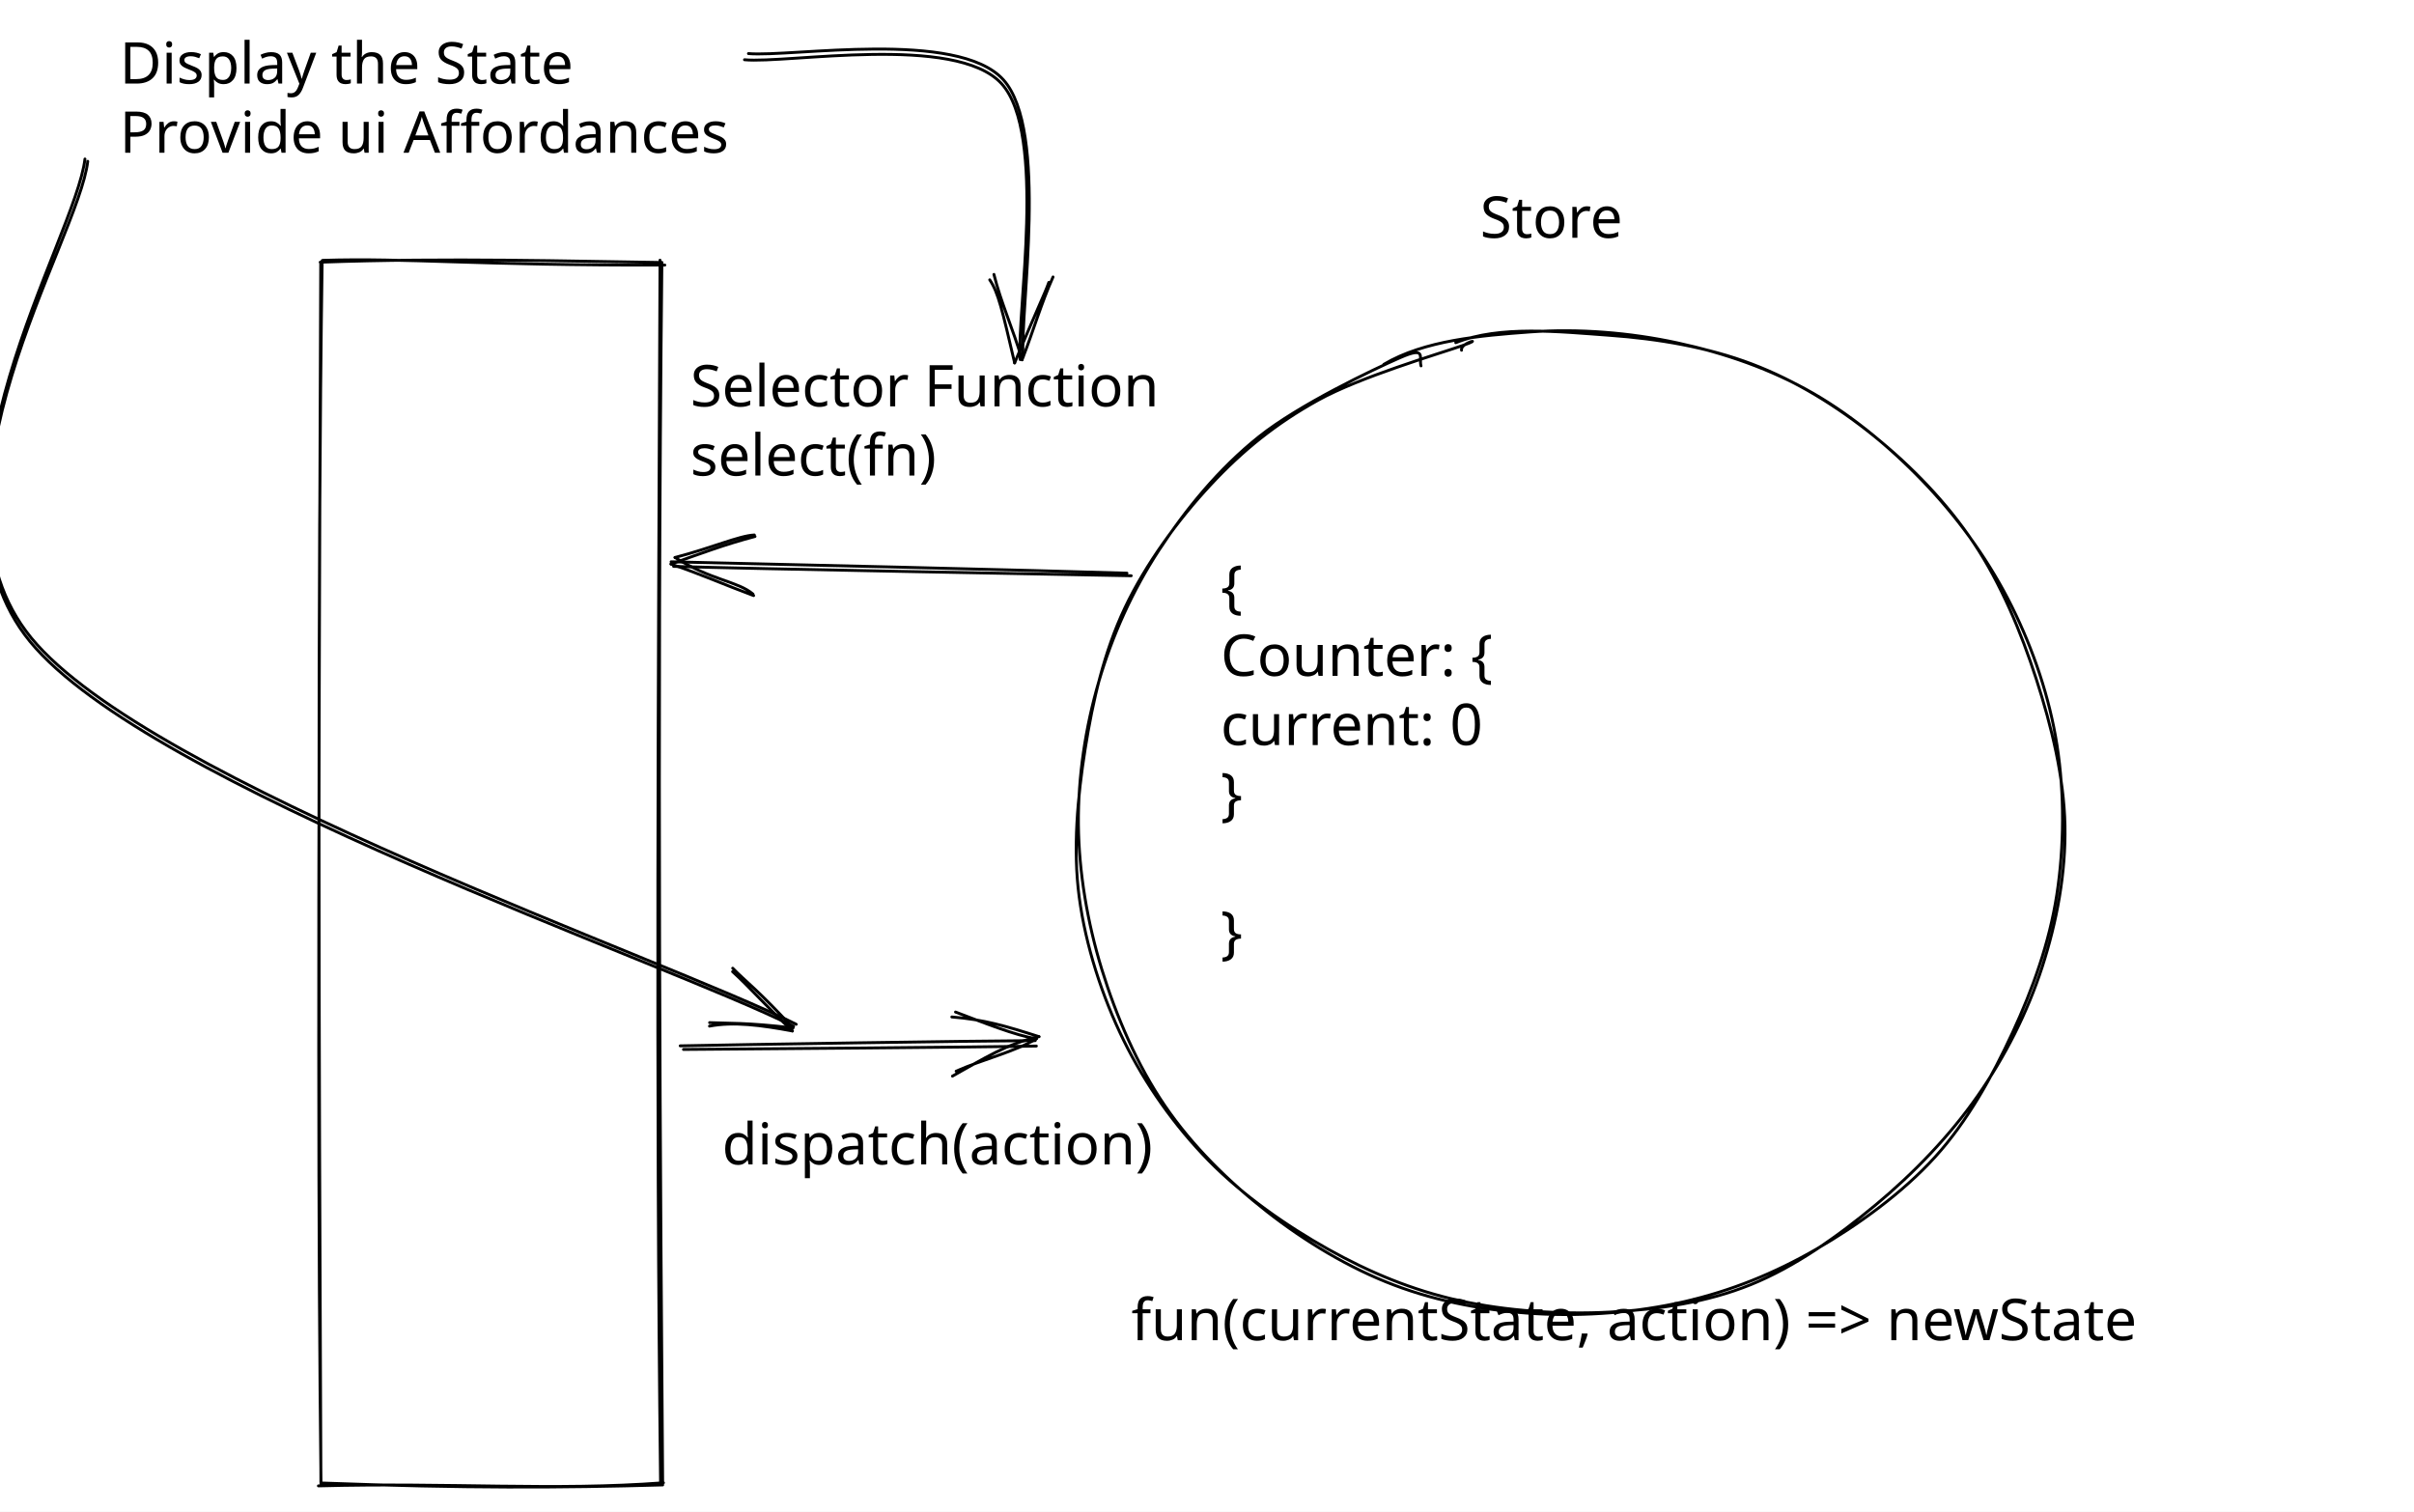
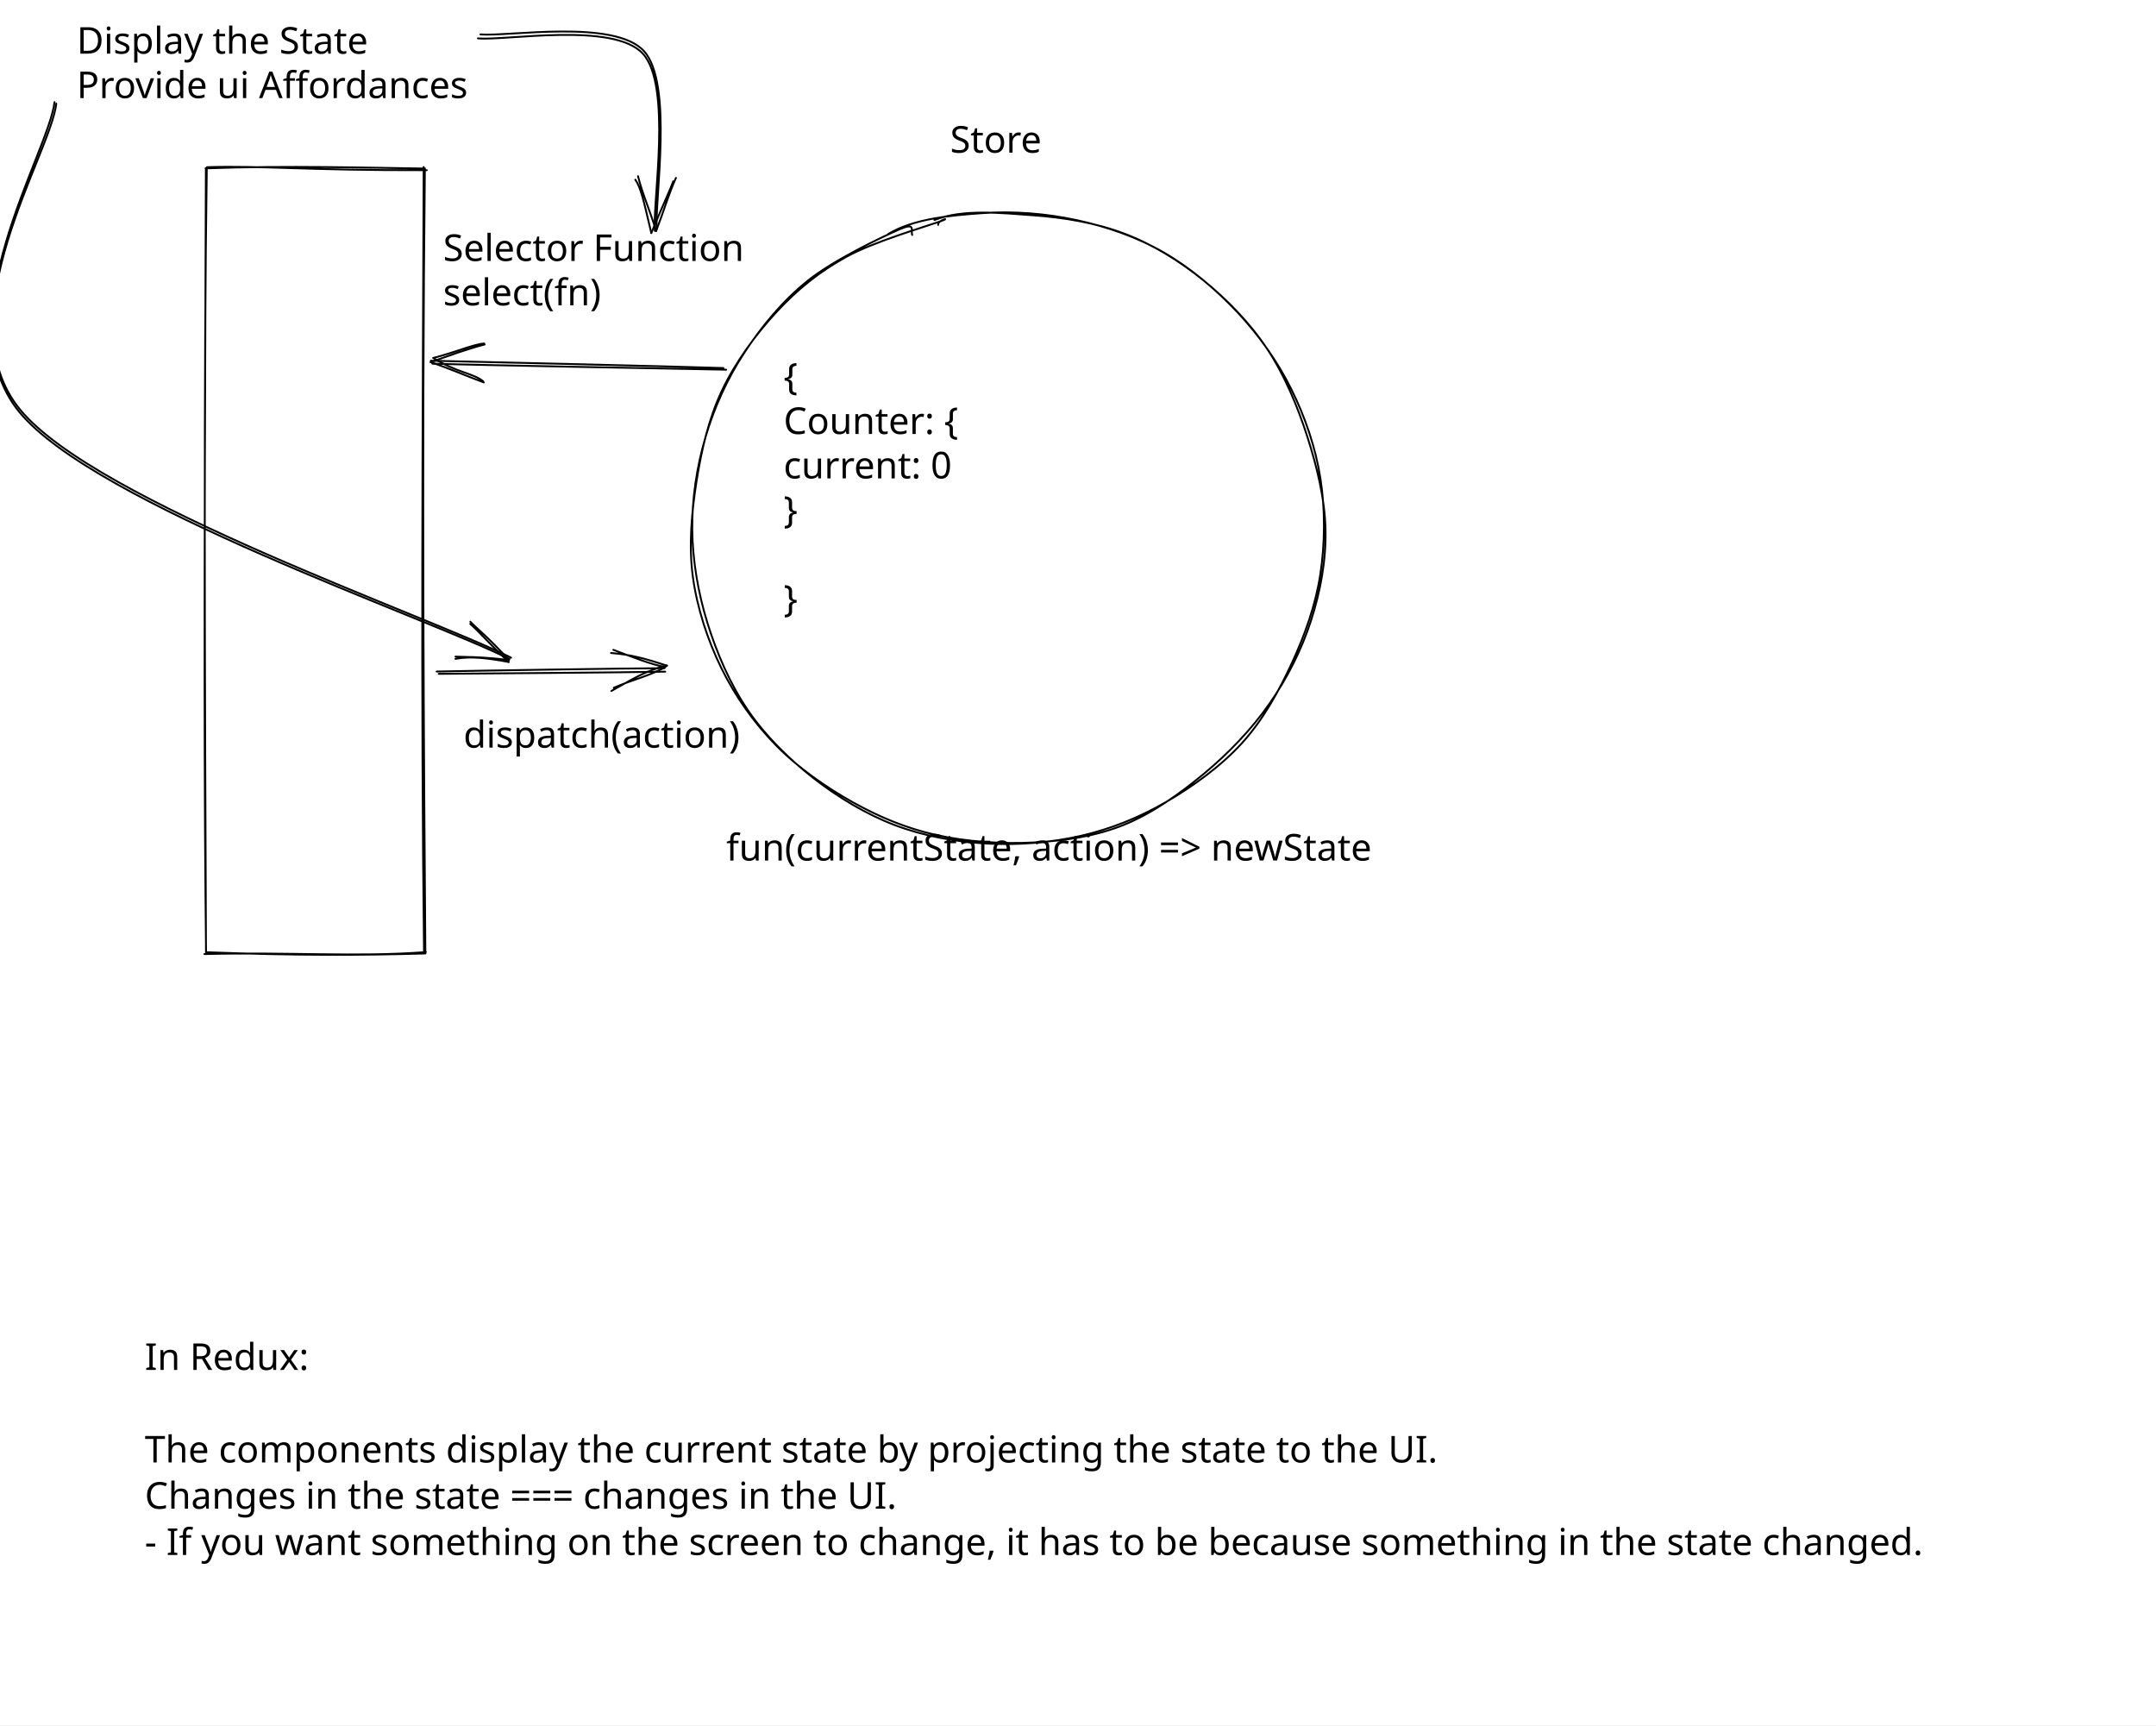
- <svg xmlns="http://www.w3.org/2000/svg" version="1.1" viewBox="0 0 837.5 524.5" width="837.5" height="524.5">
+ <svg xmlns="http://www.w3.org/2000/svg" version="1.1" viewBox="0 0 1165.25 932.25" width="1165.25" height="932.25">
  
-   eyJ2ZXJzaW9uIjoiMSIsImVuY29kaW5nIjoiYnN0cmluZyIsImNvbXByZXNzZWQiOnRydWUsImVuY29kZWQiOiJ4nN1aW2/aSFx1MDAxNH7vr0D0pStcdTAwMDU690ul7ipNm216oUlom2w3VeSaXHUwMDAxnFx1MDAxONu1h1xclf++Y0NcdTAwMThjXHUwMDAzXHUwMDAxXG5cdTAwMTFdq0qZM7fjme8758xcdTAwMTnfPqlUqvo6UtVcdTAwMTeVqrpyXHUwMDFk32vFzmV1K5VfqDjxwsBUoaychP3YzVp2tY6SXHUwMDE3z5/3nPhcXOnId1xcVb/wkr7jJ7rf8sK6XHUwMDFi9p57WvWSv9K/XHKnp15GYa+l47qdpKZanlx1MDAwZePBXFzKVz1cdTAwMTXoxIz+rylXKrfZ37x2vu9FicqaZ1x1MDAxNVY9jIrCRlx1MDAxOGSaXG6JpUCYg1FcdTAwMDMveW3m0qplattGX2VrUlFVXHUwMDFmXHUwMDFk78Gf7mFt+yqJXHUwMDBmPtNv1ztex07a9ny/qa/9wTI4brdcdTAwMWbnVEp0XHUwMDFjnqsjr6W7plx1MDAxZVx1MDAxNuSjfkloVsD2isN+p1x1MDAxYqgkXHUwMDE561x1MDAxM0aO6+nrVFx1MDAwNqz6TtDJxrCSK1Pigo/KaVx1MDAwZsRkYe6d0DdLbeZ+XG6yx87+w3HPO0aFoDVqo2MnSFwiJzZcdTAwMWJi211cdTAwMGXfXG5cdTAwMTO72l3ldbq6IExUtriccFwiMVwibFSRzlx1MDAxMu21sj3+Xlxcm65cdTAwMTNHwzWoJmkhp2Gq3JtcIkDyIMntX+Pw63YnXGIp/VxiXlx1MDAwM/g1TvaPdH801lx1MDAxOKKcOFx1MDAwZS+ro5q74S+rWj9qOVx1MDAwM6RAxlxiXHUwMDA2WFwiwZhdet9cdTAwMGLOTWXQ930rXHUwMDBi3XNcdTAwMGKuTHq3NVx1MDAxOdFaXelJcIZ4XHUwMDFhnFx1MDAxMVx1MDAxNJAyOj+aL6R+9Vx1MDAxMVxcalx1MDAxMVx1MDAxZDP08+2bfZ/vfth0NEtUQDNcXFx1MDAxZpopLYNcdTAwMTnRXCKWoURcdTAwMTQxXGIkWD2YZ8DNbDVnZFx1MDAwMbjZjVxyXHUwMDAz3fRuMsyAMemu0/P867G9yXBoNG1cdTAwMWFrrPJLmSgzZTpcdTAwMDZcdTAwMTRjjbd9r5NcdTAwMDK16qv2OIK1Z6z7qFqHuVx1MDAxN3fN5I5cdTAwMTku3mtcdTAwMTVfXCKMvY5cdTAwMTc4/ucxRZbiXHUwMDBlg9O4w1x0JVxmSMTmJk/w9+W7T9vRj8bBO7/JXHUwMDFh8kw4ornp5Fx1MDAxMXicPDhngFdNXHUwMDFlXHUwMDA0YZk9kJBcdTAwMTJ9MFx1MDAxNlx1MDAwMjOI10CfWb6A7Vx1MDAxZVx1MDAxY+422k26++VUOXtvL3/0RLgqX8Cx8bqWXHUwMDE3qyUnXHUwMDFl41uq4O1JkJZ3zPtrXHUwMDE1v6hcZsvp4/bjdH9cZlx1MDAxMlx1MDAwNrK7k+AkuJtMZCzHRl43k1x1MDAxN9d6Jutj5epcdTAwMDHsJ1BfTo1cdTAwMDIhhFIwTJFt8Vx1MDAxMPd/XHUwMDA0nbNuza+FvdNTXHUwMDFlvFx1MDAwZjpcdTAwMDbzZ5vOfZrzXFyZ4yS0MPfquFx1MDAwZnM+YcR9gsrch4xLilx0/324vzVr3P9BfEnFVKJwKaSAXGbPXHUwMDFmYTZfNVx1MDAwZfbf/Tx+S67URVx1MDAwM5xcdTAwMWXs1PpHm05cdTAwMTRCx4lcdTAwMDJcdTAwMTmpr48qiE6gXG4vXHUwMDFkmFx1MDAxOMKISibQ41x1MDAxMoW+ad+ENZVcdTAwMDRn4Ydj2bhySC/+e2WAxlx1MDAxNFx1MDAwML5cdTAwMDCgf81JvvaSyHeuK7qrKk1tVDlcdPbj8MJrqUrfq2y322Hcclxm1JOTYKJ7ZHxsyHV7x0XUXYrpRFx1MDAxNoUjpmPMOMBIWoP9XHUwMDEw05Xvn8d7XHUwMDA30Vl8tvOPcrqn/rWbbDrTXHUwMDE5tSjJXFxcImdrZDqUdsGtU7Tsv/eJXHUwMDAyYIJcdTAwMDBfh0+cXHUwMDE5sVx1MDAwMlx1MDAwMFx1MDAxN/Euv0bGpkGTa05yld1+4GqDvZMgyUTP2sFcdTAwMWZcdTAwMTPpR/Cj0m+2gjNcdDewhFx1MDAxM1x1MDAxOJdLXVx1MDAxNFx1MDAxOCeBwFx1MDAxNIOcL3iIcLNDmFxyJZxcdTAwMDBsjHCYkvXRjU6iW5FtXHUwMDA0QsJN9L9cdTAwMDTZMl2WJZs5XHUwMDFlymXIlmgn1q+8oOVcdTAwMDVcdTAwMWRTaV32fZJ8b47sREZPt59qXHTqXHUwMDAyQiSEZJhzgpD1x+lSOFG6SXAoXHUwMDE5xb5VXHUwMDE1tFx1MDAxZdZh9ikpp0NcctQpMEcwKJg5IzApaUlcdTAwMDdSUsF3XHUwMDEyvVx1MDAxM/Z6njYru1x1MDAxZnqBLq5gtlTbKVx1MDAxN7vKKfHdvEK+rkjaKFx1MDAxZHE8PLK/Klx1MDAxNtZZYfT7+9bE1rVcdTAwMWNcdTAwMTazMrE9nuT/X9iiYFJcdTAwMTSOssHAuHBcdTAwMTOv0/l9+Ls3XHUwMDE334Rofjrf77HjzvGh6KuD/qabXHUwMDE0xsd9OOTrMynSWi+b0Vx1MDAwMuWEMJKcXHUwMDAwScBcdTAwMTK3XHUwMDFiv2BUJIJALpVzKlx1MDAxOJVcIk+m1PxOXGZcdTAwMTRcIt9cXNTpQ1x1MDAxZOxWp4/Z5FUxXHUwMDE2To1cdTAwMDFcYsdMmChs/lx1MDAxY/TsdMOmXHUwMDEyNudr01x1MDAxZXSNXHUwMDE3OFx1MDAxME24jiydramQgFJcdTAwMDSWOFv/XHUwMDEyXVx1MDAxN0znLFx1MDAxYVx1MDAwM8ztf0FcdTAwMWRJhlx1MDAwMFx1MDAwNWZrXGJcdTAwMDVcdTAwMTiiXFyjgf/ly4VcdTAwMDCz78vHQ1x1MDAwMIJcdTAwMTFcdTAwMDFIYMIgXHUwMDEzXHUwMDAyi5JcdTAwMGVcdTAwMTjUMVx1MDAxMFxiQSyh5Nj8+62Dglx1MDAxYzbTp4ZWXHUwMDE2XHUwMDEzTM3gIVx1MDAwNqWB3vyJ7tnpn1xyNTCEXHUwMDE0TvW5Y+3Ks3csnzGwXzyA3OtcdTAwMGWMjInHXHUwMDEw44zmboVcdTAwMWXFymBcdTAwMGWp3fDVW5nZKd5cdTAwMWPFYVx1MDAxZKTpPvNAXHUwMDAwTbxcdTAwMGbKXGaH91x1MDAxY5hiZn7b8KNcdTAwMDZlneZ7wFx1MDAxNDdcdTAwMGb1QoTn+1x1MDAxOFAtaFwipmX+ctfcpVx1MDAxYz+CRIj5LVx1MDAwNOK63aOdblwiP12IbzffPn86RIebbiFY7ruJLFx1MDAwNMFynXk/MSFcdTAwMTFRvlx1MDAwYjOrXHUwMDBlzYFccq3hk6hZ9oEwStb1XHUwMDE1STnt1/LMMmm3+8zJcmqTM33wca+hSzotxSky9dtcdTAwMTKIKFwiXHUwMDEw8/lze3jndO9cdTAwMGKOXHUwMDBmXzfe727vXHUwMDFj3XSj952bTSdVMbfHXHUwMDAwWCOpXGKe9G1WiVRUXHUwMDE4tVx1MDAxOFjHtdksUlx1MDAxOS6zx7vYaveDZ8NcdTAwMGYmsouircpcdTAwMTDJlZd/Vlx1MDAwMnWZXHQ3gWnzKTqg35OhW6w6UTSQ38cgZlx1MDAwYr3WcJHsdNVcdTAwMGJPXb4qo+hpO3vSUTNKp+xR6Vx1MDAwNt7ePbn7XHUwMDBmqp1GvCJ9
+   eyJ2ZXJzaW9uIjoiMSIsImVuY29kaW5nIjoiYnN0cmluZyIsImNvbXByZXNzZWQiOnRydWUsImVuY29kZWQiOiJ4nOVabVPbuFx1MDAxNv7eX+HJfumdIaneLXWGvUOhtCm7KZC2cLvsMMZWXHUwMDEyg2O7tlxmhFx1MDAwZf99ZSeNXHUwMDFkO1x0SZow6V5Ph8ZHb8fS85xzdKTvL1xmo6ZcdTAwMDahrL02avLetjzXiay72k4qv5VR7Fx1MDAwNr4uQtl7XHUwMDFjJJGd1ewpXHUwMDE1xq9fvepb0Y1UoWfZsnHrxonlxSpx3KBhXHUwMDA3/Veukv34v+nfltWXu2HQd1TUyFx1MDAwN6lLx1VBNFx1MDAxY0t6si99XHUwMDE1697/0u+G8T37W9TO89wwlln1rCBXXHUwMDBmo7KwXHUwMDE1+JmmXFxgwVx1MDAxMTbBuIJcdTAwMWJcdTAwMWbosZR0dGlH6yvzklRUU2fnTfjNPq3v3cfRySf6dbDvdvNBO67ntdXAXHUwMDFiToNl95KooFKsouBGnrmO6ulyWJKP28WBnoG8VVx1MDAxNCTdni/jeKJNXHUwMDEwWrarXHUwMDA2qVxm5OpbfjfrI5fc6zeTm+P3tFx1MDAwNWKiNPZ+4Omp1mP/XHUwMDA2sidcdTAwMWb9yrJvulpcdTAwMDXfXHUwMDE511GR5cehXHUwMDE16Vx1MDAwNcnr3Y2+XG6TfLZ70u32VElcdTAwMTjLbHJNYlx1MDAxMoFcdTAwMTFh44J0lLDpZGv8d3luelZcdTAwMTSO5qBcdTAwMTanL1x1MDAwNVxyU+Xellx1MDAwMVJcdTAwMDRJYf1ap1/2un5A6Z/gXHUwMDAwwC9RfHymknFfXHUwMDEziLKiKLirjUtcdTAwMWVHv3LVktCxhkiBjFx1MDAxMVxmsECcsXzqPde/0YV+4nm5LLBvcnBl0sed6YhW8l5NgzPEs+CMIIeU0cXRfCvUmz/BneLhOUPf3r899szDP7ZcdTAwMWTNXHUwMDAyldBcZjeHZkqrYEa0jGUoXHUwMDEwRVxmXHUwMDAyXHUwMDAx1lx1MDAwZuY5cNNLbTKyXHUwMDA03PKFXHJ81XZcdTAwMWYyzIBcdOmh1Xe9wcTaZDjUmra1NZbFqYylXHUwMDFlMu1cdTAwMDPyicp7nttNgVrzZGdcdTAwMTLBytXWfVxcrILCh9t6cEt3XHUwMDE3NZ3yR1x1MDAwNJHbdX3L+zShyErcYXBcdTAwMTZ3TEJcdFx1MDAwM1x1MDAwMrGFyeO/u/vwcS+8ap188NqsJa65xdvbTlx1MDAxZY4nyYNcdTAwMGJcdTAwMDZ43eRBXHUwMDEwVtlcdTAwMDNcdKnQXHUwMDA3Y84xg3hcdTAwMDP0medcdTAwMGLY4cnpYavTpoefL6XVfH931efBunyBibXXzXmxXnLiXHS+pVxufr/w0/d9/f1KRq+N0Xv62EmUro9GwlD2eOFf+I/TiYzFRM+bZvLyWs9lfSRtNYT9XHUwMDE06ouZUSCEUHCGKcprPMX9K7973at79aB/eWn6R35XY/5627lPXHUwMDBinitznISWxl5cdTAwMWb3YcEnjLlPUJX7kJmCYmL+OtzfmdfvvyC+pHwmUUzBXHUwMDA1h1xmL1x1MDAxZWG237ROjj98O39P7uVtXHUwMDBiXFye7NeTs20nXG6hk0SBjDQ2R1x1MDAxNUSnUMWsbJhcdTAwMTjCiFxuxtHzXHUwMDEyhb7tPFx1MDAwNHVcdTAwMTn718FcdTAwMWbnonVvkX70bm2Axlx1MDAxNFx1MDAwMHNcdED/nJM8cOPQs1x1MDAwNobqSaOttCpcdTAwMTf+cVx1MDAxNNy6jjRcdTAwMTLX2Ot0gsixNNTjXHUwMDBif6p7ZOZEl5v2jsuou1x1MDAxMtOJKFx1MDAwYsdMx5iZXHUwMDAwI5FcdTAwMWLsp5guPe8map6E19H1/v+k1bv0XHUwMDA2drztTGc0R0nmXHUwMDEyTbZBpkORT3juXHUwMDE0c/b/8IlcdTAwMWNggoC5XHSfODdiXHUwMDA1XHUwMDAwLuNdfo6MbY0mW+/kjMPEt5XG3oVcdTAwMWZnopdcdTAwMWT/P1PpR/Cz0m++gnNcdDe0hFNcdTAwMThXSF2UXHUwMDE4J1x1MDAwMMdcdTAwMTSDgi94inDzQ5gtJVx1MDAxY1x1MDAwN2yCcJiSzdGNTqNbmW1cdTAwMDRCYurof1x1MDAwNbJluqxKNr09XHUwMDE0q5AtVlak3ri+4/pdXZi77Fx1MDAxZkny5lx1MDAwMtmJjJ52kmpcdFx1MDAxYVx1MDAxY0LEuWDYNFx0Qrk/TqfCXG7TRYIjyTj2rUnfeVqH+bukglx1MDAwZXXQoEBvwSBneo/AhKBcdTAwMTVcdTAwMWRIRVx1MDAwNc+K1X7Q77tKz+xx4PqqPIPZVO2lXFzsSavCd/1cdMWyMmnDtMfJ8Cj/ZeSwzl7Gv//emVq7XsBi9k7yXHUwMDE2L4r/L21RMClcdTAwMGLH2WCgXbiO1+niPvzD29uvnLc/3lx1MDAxY/fZeff8lCfyJNl2k8LMSVx1MDAxZlx1MDAwZc3NmVx1MDAxNJFbrzyjXHUwMDA1qlx0YSRMXHUwMDAyXHUwMDA0XHUwMDAxK5xu/IRRXHUwMDExXGJcdTAwMDKxUs6pZFTKPJlR8isxkPNidd6gTzXIlzp99Fwir4uxcGZcZkBMzLiOwlx1MDAxNs9Bz083bCthXHUwMDBivjZtQTd4gFx1MDAwM9GU48jK3ppyXHUwMDAxKEVghb31T9F1yXTOsjHAwv5cdTAwMTc0kGBcYlCgl4ZQgCEqVFx1MDAxYfpfc7VcdTAwMTBg/nn5ZFxiQDBcIlx1MDAwMHFMXHUwMDE4ZJxjXtFcdTAwMDGDXHUwMDA2XHUwMDA2XHUwMDFjIYhcdTAwMDVcdTAwMTQm1v9+6aCggM30qaO1xVx1MDAwNDMzeIhBoaG3eKJ7fvpnS1xyXGYhpV19YVu79uxcdTAwMWQrZlxm8lx1MDAxYlx1MDAwZqDwuUMjo+MxxExGXHUwMDBip0LPYmWwXHRpvuDrtzLzU7xcdTAwMDWKw1x1MDAwNkjTffqBXHUwMDAw6nhcdTAwMWZUXHUwMDE5XHUwMDBlf3Bghpn5ZcOPOlx1MDAxNFxyWmxcdTAwMDFT3DzVXG5cdTAwMTGz2EaDaklcdTAwMTMxK/NXOOau5PhcdTAwMTEknC9uIZCpOn3a7cXi4y3/+vD108dTdLrtXHUwMDE2glx1MDAxNe5NZCFcYlx1MDAxNpvM+/EpiYjqWZiedag3bGhcdTAwMDNXoubZXHUwMDA3wijZ1C2SatrPcfU0Kbv30spyatMzffB5j6ErOq3EKTLzblx0RFx1MDAxNFx1MDAxMYjNxXN7eP+y+Vx1MDAxOUenXHUwMDA3raPDvf2zh1541H3YdlKVc3tcZoBccpKK4Gl3syqkolxcq8XAJo7N5pFKc5k938FWJ/Ffji5MZFx1MDAwN0U7xlxiycbu74Yv7zLhNjBtMUVXc2lkzjVfwU20hE8771x1MDAxZlx1MDAxMfBcdTAwMGV3z9D7gXP8JbSOm0dcdTAwMDfbTj9cImDDnDy45iYritbu13QwN4WDXHUwMDA1TUckxOnpXHUwMDA2WCnHvjpcdFx01382dqBVvVx1MDAxZtn0jVPpJPev05tKn3rSsIN+XHUwMDE4+KmihlM4ylx1MDAxZOHfiFOsXHUwMDFiV1x1MDAwMyOMgmupaeB3s/KhXFxcdTAwMDXZy+dm48Lf7+lcdTAwMTWXseH6hVxuu7u7hj1ZkFVOdapcdTAwMWLNjjFcYlx1MDAxMuPOSlx1MDAwN1xu+lL10u6DUVx1MDAwN3YkpZ9cdTAwMGUx7GDHcJXRs+JUcqVVkraVxLLQbmLgYVx1MDAxYqeRfuaMg3Ionveo7v906od28sVo+1CzwnBoP3/s1TTLXFxnhON8/mq3rrx7U6X6b53sSXvNbG9q5mTKse+PL1x1MDAxZf9cdTAwMDFcIlx1MDAxY8VcIiJ9
  <defs>
    <style>
      @font-face {
        font-family: "Virgil";
        src: url("https://unpkg.com/@excalidraw/excalidraw@0.12.0-32d8221/dist/excalidraw-assets/Virgil.woff2");
      }
      @font-face {
        font-family: "Cascadia";
        src: url("https://unpkg.com/@excalidraw/excalidraw@0.12.0-32d8221/dist/excalidraw-assets/Cascadia.woff2");
      }
    </style>
  </defs>
-   <rect x="0" y="0" width="837.5" height="524.5" fill="#ffffff" />
+   <rect x="0" y="0" width="1165.25" height="932.25" fill="#ffffff" />
  <g stroke-linecap="round" transform="translate(373.5 114.5) rotate(0 171 171)">
    <path d="M106.59 11.92 C120.55 3.6, 140.25 1.92, 157.23 0.68 C174.2 -0.56, 192.06 0.91, 208.45 4.46 C224.83 8, 241 13.59, 255.54 21.96 C270.08 30.33, 284.2 42.34, 295.69 54.66 C307.18 66.99, 317.06 81.01, 324.47 95.92 C331.89 110.83, 337.56 127.44, 340.16 144.11 C342.76 160.79, 342.64 179.34, 340.07 195.95 C337.49 212.57, 331.74 228.62, 324.71 243.78 C317.68 258.94, 309.23 274.38, 297.87 286.91 C286.52 299.44, 271.07 310.59, 256.56 318.96 C242.06 327.33, 227.01 333.39, 210.84 337.12 C194.68 340.84, 176.37 342.28, 159.58 341.32 C142.8 340.36, 125.73 337.28, 110.14 331.37 C94.55 325.46, 79.29 316.25, 66.03 305.87 C52.78 295.5, 40.16 283.13, 30.61 269.11 C21.06 255.1, 13.74 238.03, 8.74 221.78 C3.75 205.52, 0.81 188.24, 0.64 171.6 C0.48 154.96, 3.07 137.81, 7.73 121.94 C12.39 106.06, 19.37 90.48, 28.63 76.33 C37.89 62.18, 49.35 48.14, 63.29 37.01 C77.24 25.89, 102.92 13.67, 112.29 9.58 C121.66 5.48, 118.64 9.61, 119.5 12.45 M131.54 4.4 C146.74 -1.67, 167.67 0.59, 184.8 1.83 C201.93 3.06, 219.02 5.98, 234.33 11.81 C249.65 17.64, 263.89 26.46, 276.71 36.82 C289.54 47.17, 301.92 59.88, 311.29 73.94 C320.67 88.01, 327.71 104.87, 332.98 121.19 C338.25 137.51, 342.57 155.22, 342.91 171.86 C343.25 188.49, 340.08 205.32, 335.02 220.99 C329.95 236.66, 322.14 252.12, 312.51 265.88 C302.88 279.65, 290.34 292.67, 277.23 303.56 C264.12 314.46, 249.22 325.05, 233.86 331.25 C218.5 337.44, 201.96 339.83, 185.08 340.74 C168.21 341.65, 148.93 340.35, 132.63 336.72 C116.33 333.08, 101.73 327, 87.27 318.92 C72.81 310.83, 57.69 300.27, 45.87 288.21 C34.06 276.15, 23.87 261.78, 16.37 246.54 C8.88 231.3, 3.14 213.61, 0.91 196.76 C-1.32 179.9, 0.34 162.13, 2.98 145.41 C5.63 128.69, 9.51 111.69, 16.75 96.42 C23.99 81.15, 35.25 65.81, 46.43 53.8 C57.6 41.79, 69.22 32.41, 83.8 24.35 C98.37 16.28, 125.58 8.3, 133.88 5.41 C142.17 2.53, 133.05 4.29, 133.56 7.02" stroke="#000000" stroke-width="1" fill="none" />
  </g>
  <g transform="translate(513.5 64.5) rotate(0 27.5 12.5)">
    <text x="0" y="18" font-family="Virgil, Segoe UI Emoji" font-size="20px" fill="#000000" text-anchor="start" style="white-space: pre;" direction="ltr">Store</text>
  </g>
  <g transform="translate(423.5 191.5) rotate(0 105.5 72)">
    <text x="0" y="19" font-family="Cascadia, Segoe UI Emoji" font-size="20px" fill="#000000" text-anchor="start" style="white-space: pre;" direction="ltr">{</text>
    <text x="0" y="43" font-family="Cascadia, Segoe UI Emoji" font-size="20px" fill="#000000" text-anchor="start" style="white-space: pre;" direction="ltr">    Counter: {</text>
    <text x="0" y="67" font-family="Cascadia, Segoe UI Emoji" font-size="20px" fill="#000000" text-anchor="start" style="white-space: pre;" direction="ltr">        current: 0</text>
    <text x="0" y="91" font-family="Cascadia, Segoe UI Emoji" font-size="20px" fill="#000000" text-anchor="start" style="white-space: pre;" direction="ltr">    }</text>
    <text x="0" y="115" font-family="Cascadia, Segoe UI Emoji" font-size="20px" fill="#000000" text-anchor="start" style="white-space: pre;" direction="ltr" />
    <text x="0" y="139" font-family="Cascadia, Segoe UI Emoji" font-size="20px" fill="#000000" text-anchor="start" style="white-space: pre;" direction="ltr">}</text>
  </g>
  <g stroke-linecap="round" transform="translate(111.5 90.5) rotate(0 59 212)">
    <path d="M0.47 -0.17 C29.87 -1.09, 53.98 1.64, 119.15 1.47 M-0.41 0.48 C43.81 -1.14, 88.16 0.18, 117.17 0.56 M118.13 0.53 C116.38 163.67, 117.68 327.62, 118.4 424.31 M117.48 -0.23 C116.93 143.05, 115.99 286.47, 117.68 424.46 M118.67 423.97 C80.81 426.83, 44.88 423.84, -1.03 425.05 M118.41 424.72 C83.1 425.73, 49.43 425.88, 0.46 424.06 M-0.13 424.78 C-1.12 337.12, -1.22 249.61, -0.23 0.94 M-0.17 423.7 C-0.84 268.08, -1.4 113.34, 0.27 -0.08" stroke="#000000" stroke-width="1" fill="none" />
  </g>
  <g transform="translate(41.5 10) rotate(0 129 36)">
    <text x="0" y="19" font-family="Cascadia, Segoe UI Emoji" font-size="20px" fill="#000000" text-anchor="start" style="white-space: pre;" direction="ltr">Display the State</text>
    <text x="0" y="43" font-family="Cascadia, Segoe UI Emoji" font-size="20px" fill="#000000" text-anchor="start" style="white-space: pre;" direction="ltr">Provide ui Affordances</text>
    <text x="0" y="67" font-family="Cascadia, Segoe UI Emoji" font-size="20px" fill="#000000" text-anchor="start" style="white-space: pre;" direction="ltr" />
  </g>
  <g transform="translate(239.5 122) rotate(0 99.5 24)">
    <text x="0" y="19" font-family="Cascadia, Segoe UI Emoji" font-size="20px" fill="#000000" text-anchor="start" style="white-space: pre;" direction="ltr">Selector Function</text>
    <text x="0" y="43" font-family="Cascadia, Segoe UI Emoji" font-size="20px" fill="#000000" text-anchor="start" style="white-space: pre;" direction="ltr">select(fn)</text>
  </g>
  <g stroke-linecap="round">
    <g transform="translate(392.5 199.5) rotate(0 -79.5 -2)">
      <path d="M-0.04 0.27 C-26.37 -0.26, -132.16 -2.13, -158.81 -2.99 M-1.52 -0.63 C-27.91 -1.5, -133.65 -4.02, -159.67 -4.58" stroke="#000000" stroke-width="1" fill="none" />
    </g>
    <g transform="translate(392.5 199.5) rotate(0 -79.5 -2)">
      <path d="M-130.79 -13.88 C-136.02 -13.65, -145.64 -9.37, -158.31 -6.07 M-130.56 -13.36 C-141.09 -10.58, -149.18 -7.51, -159.71 -3.79" stroke="#000000" stroke-width="1" fill="none" />
    </g>
    <g transform="translate(392.5 199.5) rotate(0 -79.5 -2)">
      <path d="M-131.26 6.63 C-136.42 2.19, -145.93 1.8, -158.31 -6.07 M-131.04 7.15 C-141.4 3.3, -149.34 -0.27, -159.71 -3.79" stroke="#000000" stroke-width="1" fill="none" />
    </g>
  </g>
  <g stroke-linecap="round">
    <g transform="translate(259.5 19.5) rotate(0 48 52.5)">
      <path d="M0.16 -0.91 C15.09 0.38, 72.68 -9.4, 88.57 8.14 C104.45 25.67, 94.31 88.35, 95.46 104.3 M-1.21 1.23 C13.69 2.65, 71.98 -7.85, 87.92 9.48 C103.85 26.82, 93.15 89.44, 94.42 105.25" stroke="#000000" stroke-width="1" fill="none" />
    </g>
    <g transform="translate(259.5 19.5) rotate(0 48 52.5)">
      <path d="M83.87 77.59 C86.84 81.95, 88.24 88.24, 92.51 106.42 M85.33 75.71 C87.74 85.44, 91.9 94.44, 95.1 105.34" stroke="#000000" stroke-width="1" fill="none" />
    </g>
    <g transform="translate(259.5 19.5) rotate(0 48 52.5)">
      <path d="M104.37 78.48 C102.89 82.67, 99.84 88.77, 92.51 106.42 M105.83 76.6 C101.67 85.96, 99.24 94.68, 95.1 105.34" stroke="#000000" stroke-width="1" fill="none" />
    </g>
  </g>
  <g stroke-linecap="round">
    <g transform="translate(236.5 364.5) rotate(0 61 -1)">
      <path d="M0.62 -0.38 C21.04 -0.53, 102.89 -1.14, 123.05 -1.56 M-0.51 -1.63 C19.79 -2.08, 102.47 -3.37, 122.66 -3.45" stroke="#000000" stroke-width="1" fill="none" />
    </g>
    <g transform="translate(236.5 364.5) rotate(0 61 -1)">
      <path d="M93.94 8.87 C105.17 2.61, 112.68 -2.31, 123.96 -4.82 M95.22 7.16 C104.21 3.13, 115.81 0.35, 123.08 -4.1" stroke="#000000" stroke-width="1" fill="none" />
    </g>
    <g transform="translate(236.5 364.5) rotate(0 61 -1)">
      <path d="M93.72 -11.65 C104.91 -10.75, 112.5 -8.5, 123.96 -4.82 M95 -13.36 C104.26 -9.87, 115.94 -5.14, 123.08 -4.1" stroke="#000000" stroke-width="1" fill="none" />
    </g>
  </g>
  <g stroke-linecap="round">
    <g transform="translate(29.5 55.5) rotate(0 113.75 150.5)">
      <path d="M0.94 0.47 C-2.25 28.24, -59.6 115.95, -18.63 165.85 C22.34 215.75, 202.43 277.41, 246.73 299.89 M-0.03 -0.33 C-3.35 27.66, -60.1 116.89, -19.12 167.05 C21.86 217.21, 201.39 278.18, 245.83 300.63" stroke="#000000" stroke-width="1" fill="none" />
    </g>
    <g transform="translate(29.5 55.5) rotate(0 113.75 150.5)">
      <path d="M216.65 300.53 C225.04 298.93, 234.53 300.2, 245.42 302.21 M216.69 299.32 C222.68 299.61, 229.5 299.22, 245.57 301.16" stroke="#000000" stroke-width="1" fill="none" />
    </g>
    <g transform="translate(29.5 55.5) rotate(0 113.75 150.5)">
      <path d="M224.66 281.63 C230.18 286.57, 236.93 294.31, 245.42 302.21 M224.7 280.43 C228.88 284.79, 233.99 288.43, 245.57 301.16" stroke="#000000" stroke-width="1" fill="none" />
    </g>
  </g>
  <g transform="translate(250.5 385) rotate(0 94.5 12)">
    <text x="0" y="19" font-family="Cascadia, Segoe UI Emoji" font-size="20px" fill="#000000" text-anchor="start" style="white-space: pre;" direction="ltr">dispatch(action)</text>
  </g>
  <g transform="translate(392.5 446) rotate(0 217.5 12)">
    <text x="0" y="19" font-family="Cascadia, Segoe UI Emoji" font-size="20px" fill="#000000" text-anchor="start" style="white-space: pre;" direction="ltr">fun(currentState, action) =&gt; newState</text>
  </g>
+   <g transform="translate(78.25 722.25) rotate(0 538.5 100)">
+     <text x="0" y="18" font-family="Virgil, Segoe UI Emoji" font-size="20px" fill="#000000" text-anchor="start" style="white-space: pre;" direction="ltr">In Redux:</text>
+     <text x="0" y="43" font-family="Virgil, Segoe UI Emoji" font-size="20px" fill="#000000" text-anchor="start" style="white-space: pre;" direction="ltr" />
+     <text x="0" y="68" font-family="Virgil, Segoe UI Emoji" font-size="20px" fill="#000000" text-anchor="start" style="white-space: pre;" direction="ltr">The components display the current state by projecting the state to the UI.</text>
+     <text x="0" y="93" font-family="Virgil, Segoe UI Emoji" font-size="20px" fill="#000000" text-anchor="start" style="white-space: pre;" direction="ltr">Changes in the state === changes in the UI.</text>
+     <text x="0" y="118" font-family="Virgil, Segoe UI Emoji" font-size="20px" fill="#000000" text-anchor="start" style="white-space: pre;" direction="ltr">    - If you want something on the screen to change, it has to be because something in the state changed.</text>
+     <text x="0" y="143" font-family="Virgil, Segoe UI Emoji" font-size="20px" fill="#000000" text-anchor="start" style="white-space: pre;" direction="ltr" />
+     <text x="0" y="168" font-family="Virgil, Segoe UI Emoji" font-size="20px" fill="#000000" text-anchor="start" style="white-space: pre;" direction="ltr" />
+     <text x="0" y="193" font-family="Virgil, Segoe UI Emoji" font-size="20px" fill="#000000" text-anchor="start" style="white-space: pre;" direction="ltr" />
+   </g>
</svg>
